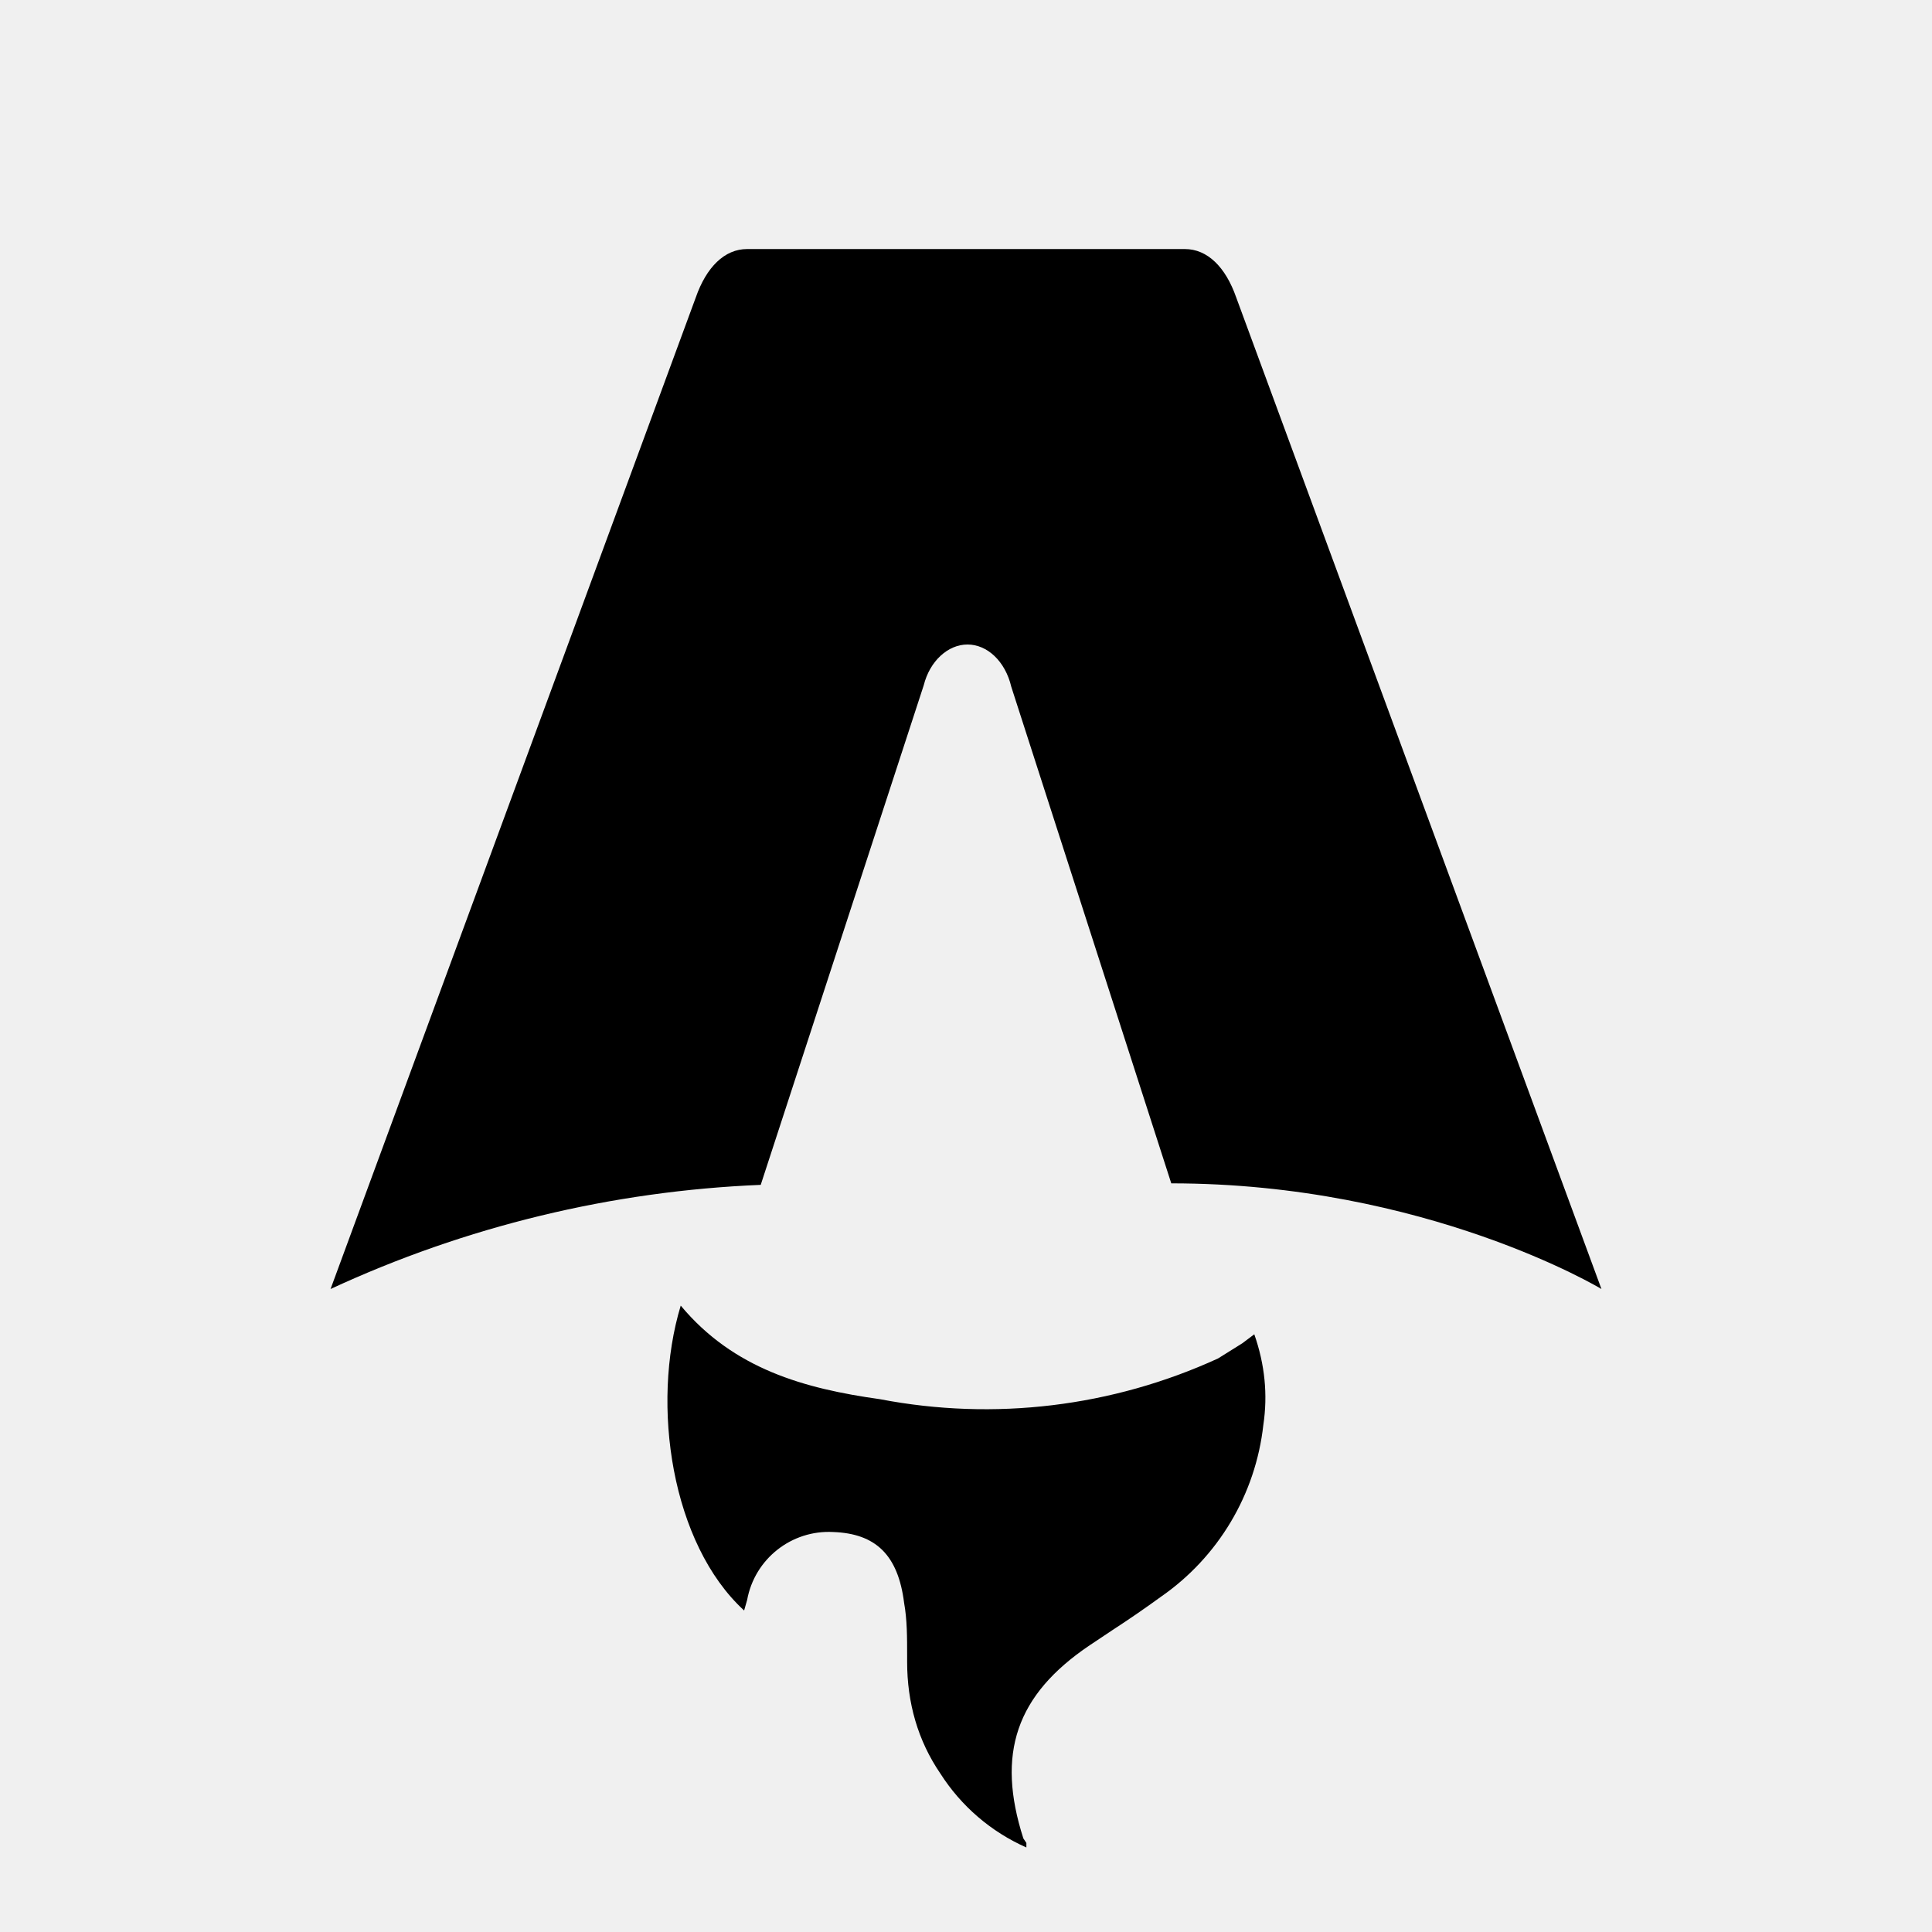
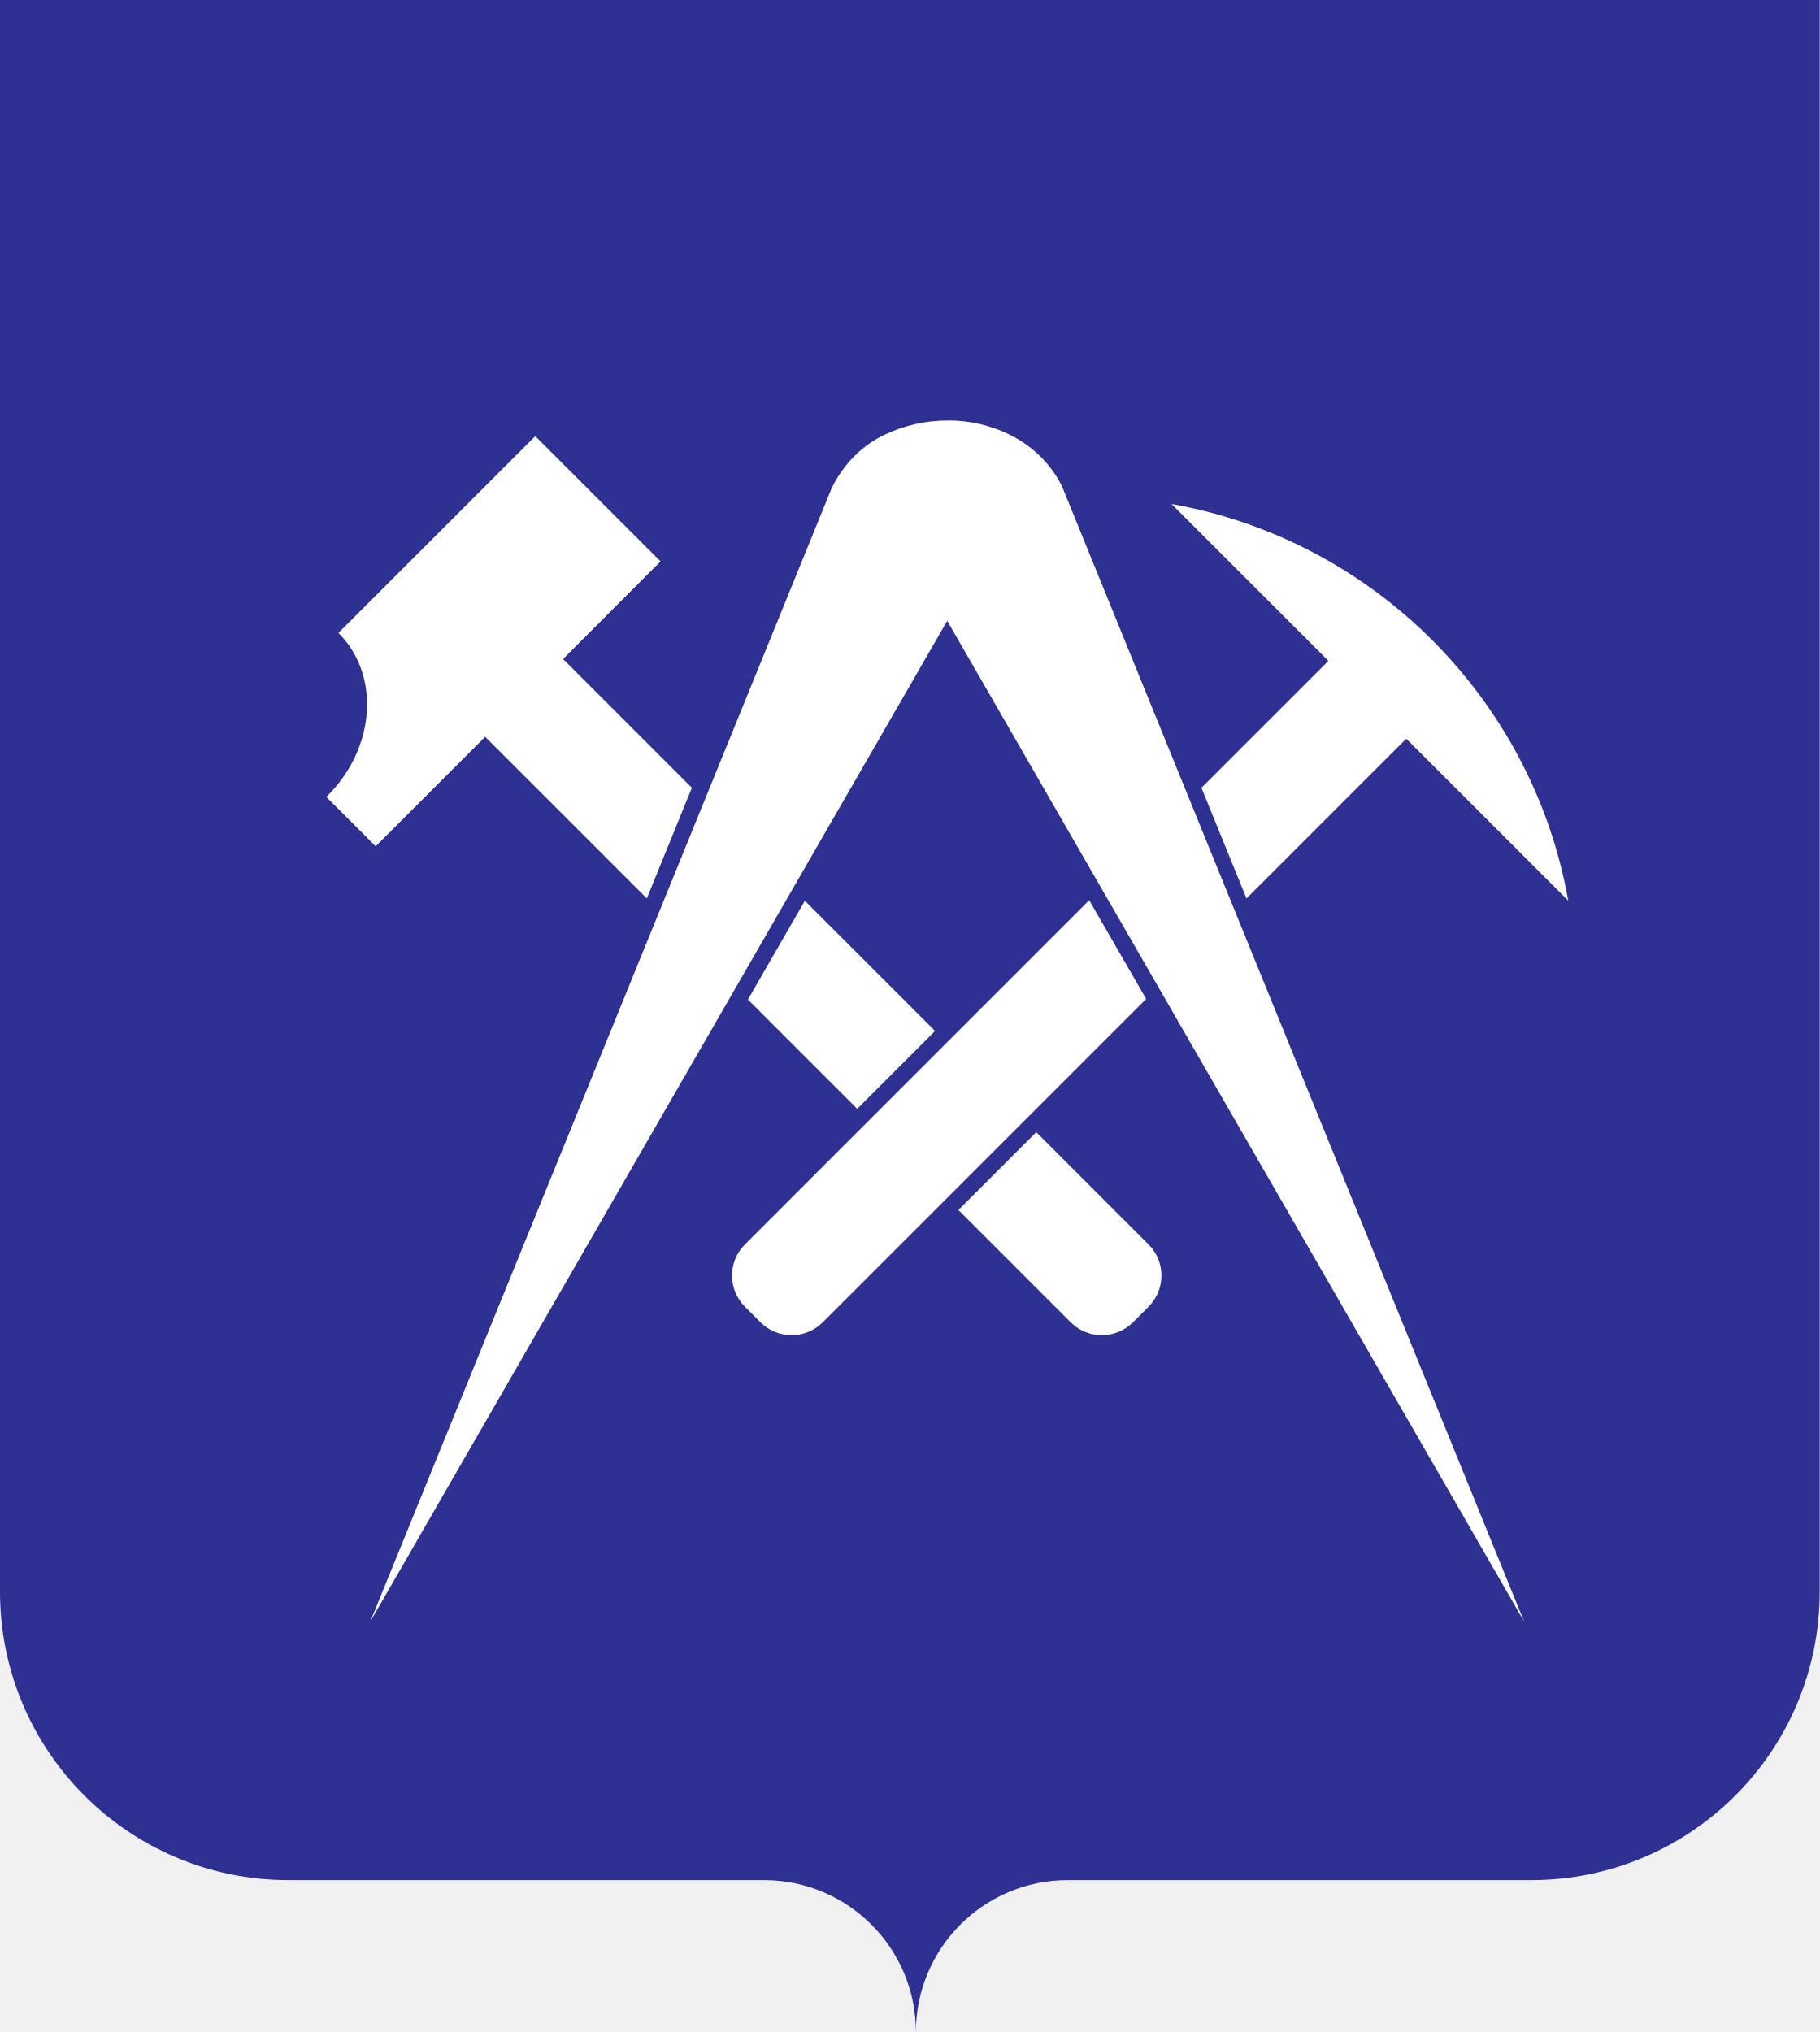
- <svg xmlns="http://www.w3.org/2000/svg" fill="none" viewBox="0 0 128 128">
-   <path d="M50.4 78.5a75.1 75.1 0 0 0-28.5 6.9l24.2-65.7c.7-2 1.9-3.2 3.4-3.2h29c1.5 0 2.7 1.2 3.4 3.2l24.2 65.7s-11.6-7-28.5-7L67 45.5c-.4-1.7-1.6-2.8-2.9-2.8-1.3 0-2.5 1.1-2.9 2.7L50.4 78.5Zm-1.1 28.2Zm-4.2-20.2c-2 6.6-.6 15.8 4.2 20.2a17.5 17.5 0 0 1 .2-.7 5.5 5.5 0 0 1 5.7-4.5c2.8.1 4.3 1.5 4.7 4.7.2 1.1.2 2.3.2 3.5v.4c0 2.7.7 5.2 2.2 7.4a13 13 0 0 0 5.7 4.9v-.3l-.2-.3c-1.8-5.6-.5-9.5 4.4-12.8l1.5-1a73 73 0 0 0 3.2-2.2 16 16 0 0 0 6.8-11.4c.3-2 .1-4-.6-6l-.8.6-1.6 1a37 37 0 0 1-22.4 2.7c-5-.7-9.7-2-13.2-6.2Z" />
-   <style>
-         path { fill: #000; }
-         @media (prefers-color-scheme: dark) {
-             path { fill: #FFF; }
-         }
-     </style>
+ <svg xmlns="http://www.w3.org/2000/svg" viewBox="0 0 1653 1846">
+   <defs>
+     <style>.cls-1{fill:#2e3192;}.cls-2{fill:#fff;}</style>
+   </defs>
+   <g id="Layer_4" data-name="Layer 4">
+     <path class="cls-1" d="M171.5,80V1526a262,262,0,0,0,262,262h432a138,138,0,0,1,138,138,138,138,0,0,1,138-138h421a262,262,0,0,0,262-262V80Z" transform="translate(-171.5 -80)" />
+   </g>
+   <g id="Layer_3" data-name="Layer 3">
+     <path class="cls-2" d="M1144.11,1281.25a40,40,0,0,0,56.57,0l14.14-14.14a40,40,0,0,0,0-56.57l-102-102-70.71,70.71Z" transform="translate(-171.5 -80)" />
+     <path class="cls-2" d="M771.54,590,657.72,476.22,478.93,655c17.72,17.63,27.72,43,25.78,71.9-2,29.42-15.94,56.8-36.79,77.09l44.83,44.83,99.47-99.46L759.06,896.21,800,795.69l-117-117Z" transform="translate(-171.5 -80)" />
+     <path class="cls-2" d="M1160.92,897.8,848.18,1210.54a40,40,0,0,0,0,56.57l14.14,14.14a40,40,0,0,0,56.57,0L1212.64,987.5Z" transform="translate(-171.5 -80)" />
+     <polygon class="cls-2" points="849.39 936.61 731.13 818.35 679.41 908.06 778.68 1007.32 849.39 936.61" />
+     <path class="cls-2" d="M1137.94,526s-11-32-49-51a125,125,0,0,0-57-13,132.6,132.6,0,0,0-57,13c-36,17-49,51-49,51l-418,1027,524-909,524,909Z" transform="translate(-171.5 -80)" />
+     <path class="cls-2" d="M1596.08,898.22c-32.49-183.3-177.07-327.87-360.36-360.36l142.5,142.51L1262.9,795.69l40.9,100.52,145.13-145.13Z" transform="translate(-171.5 -80)" />
+   </g>
</svg>
